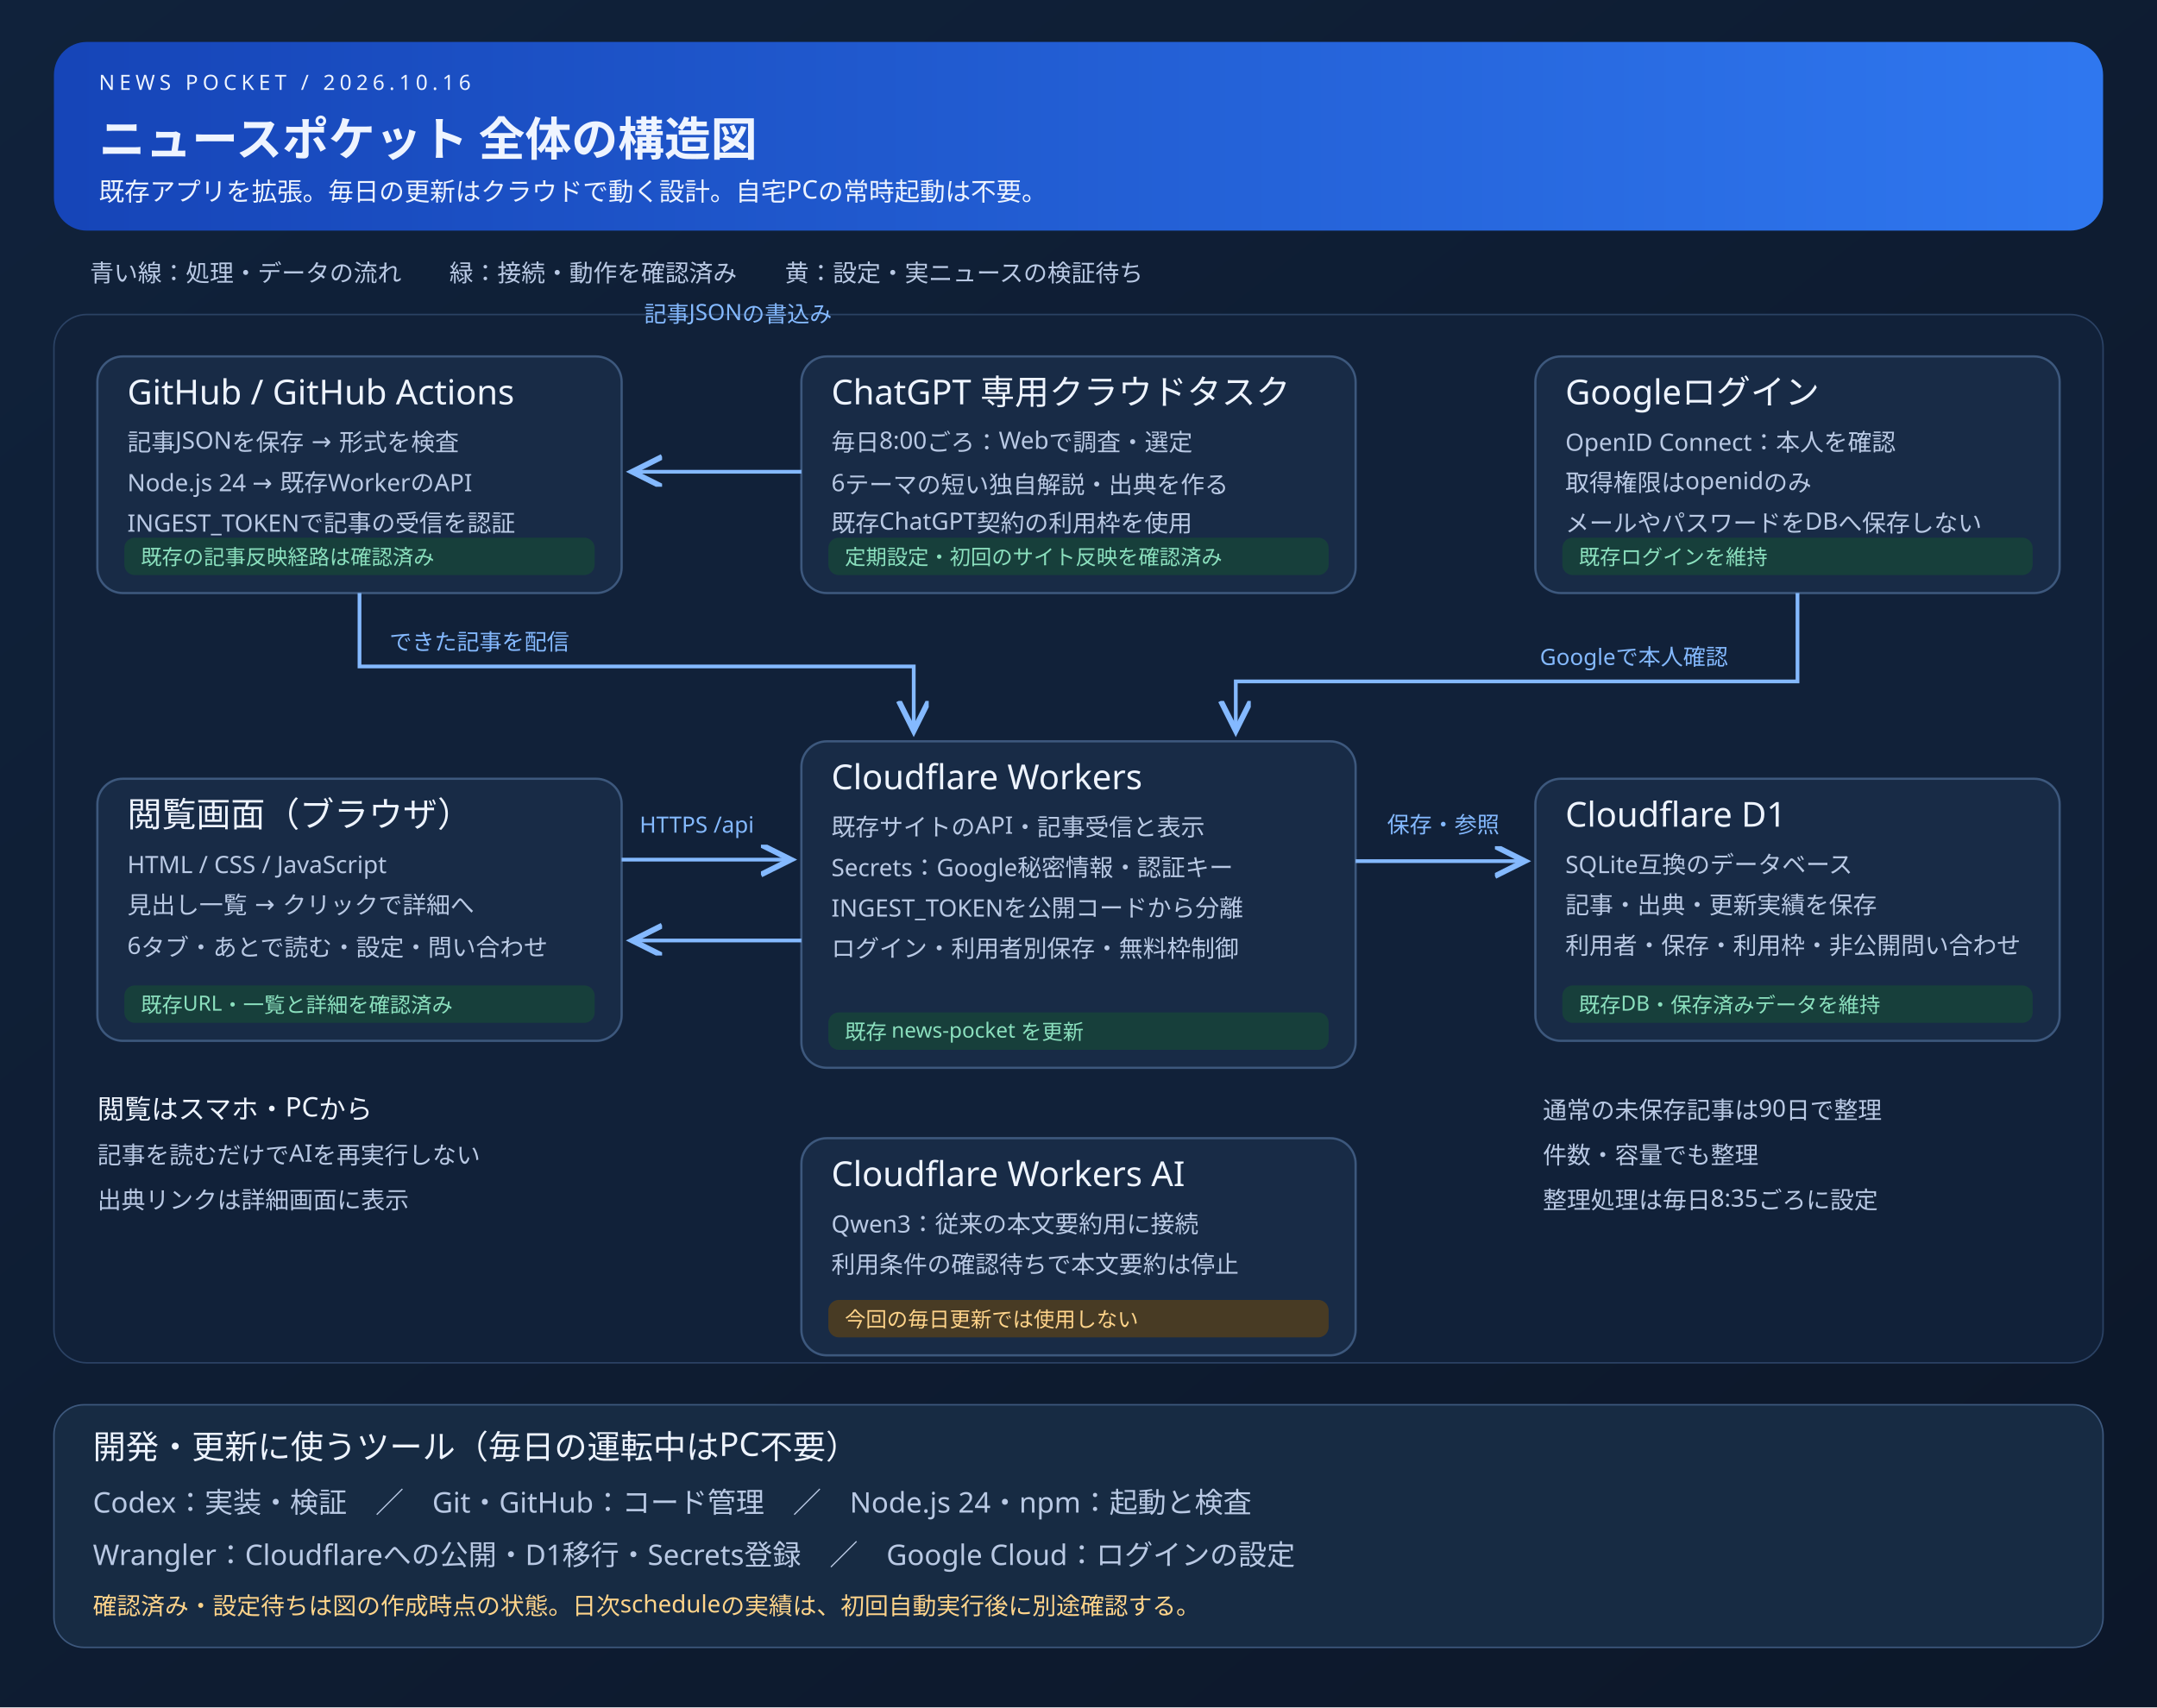
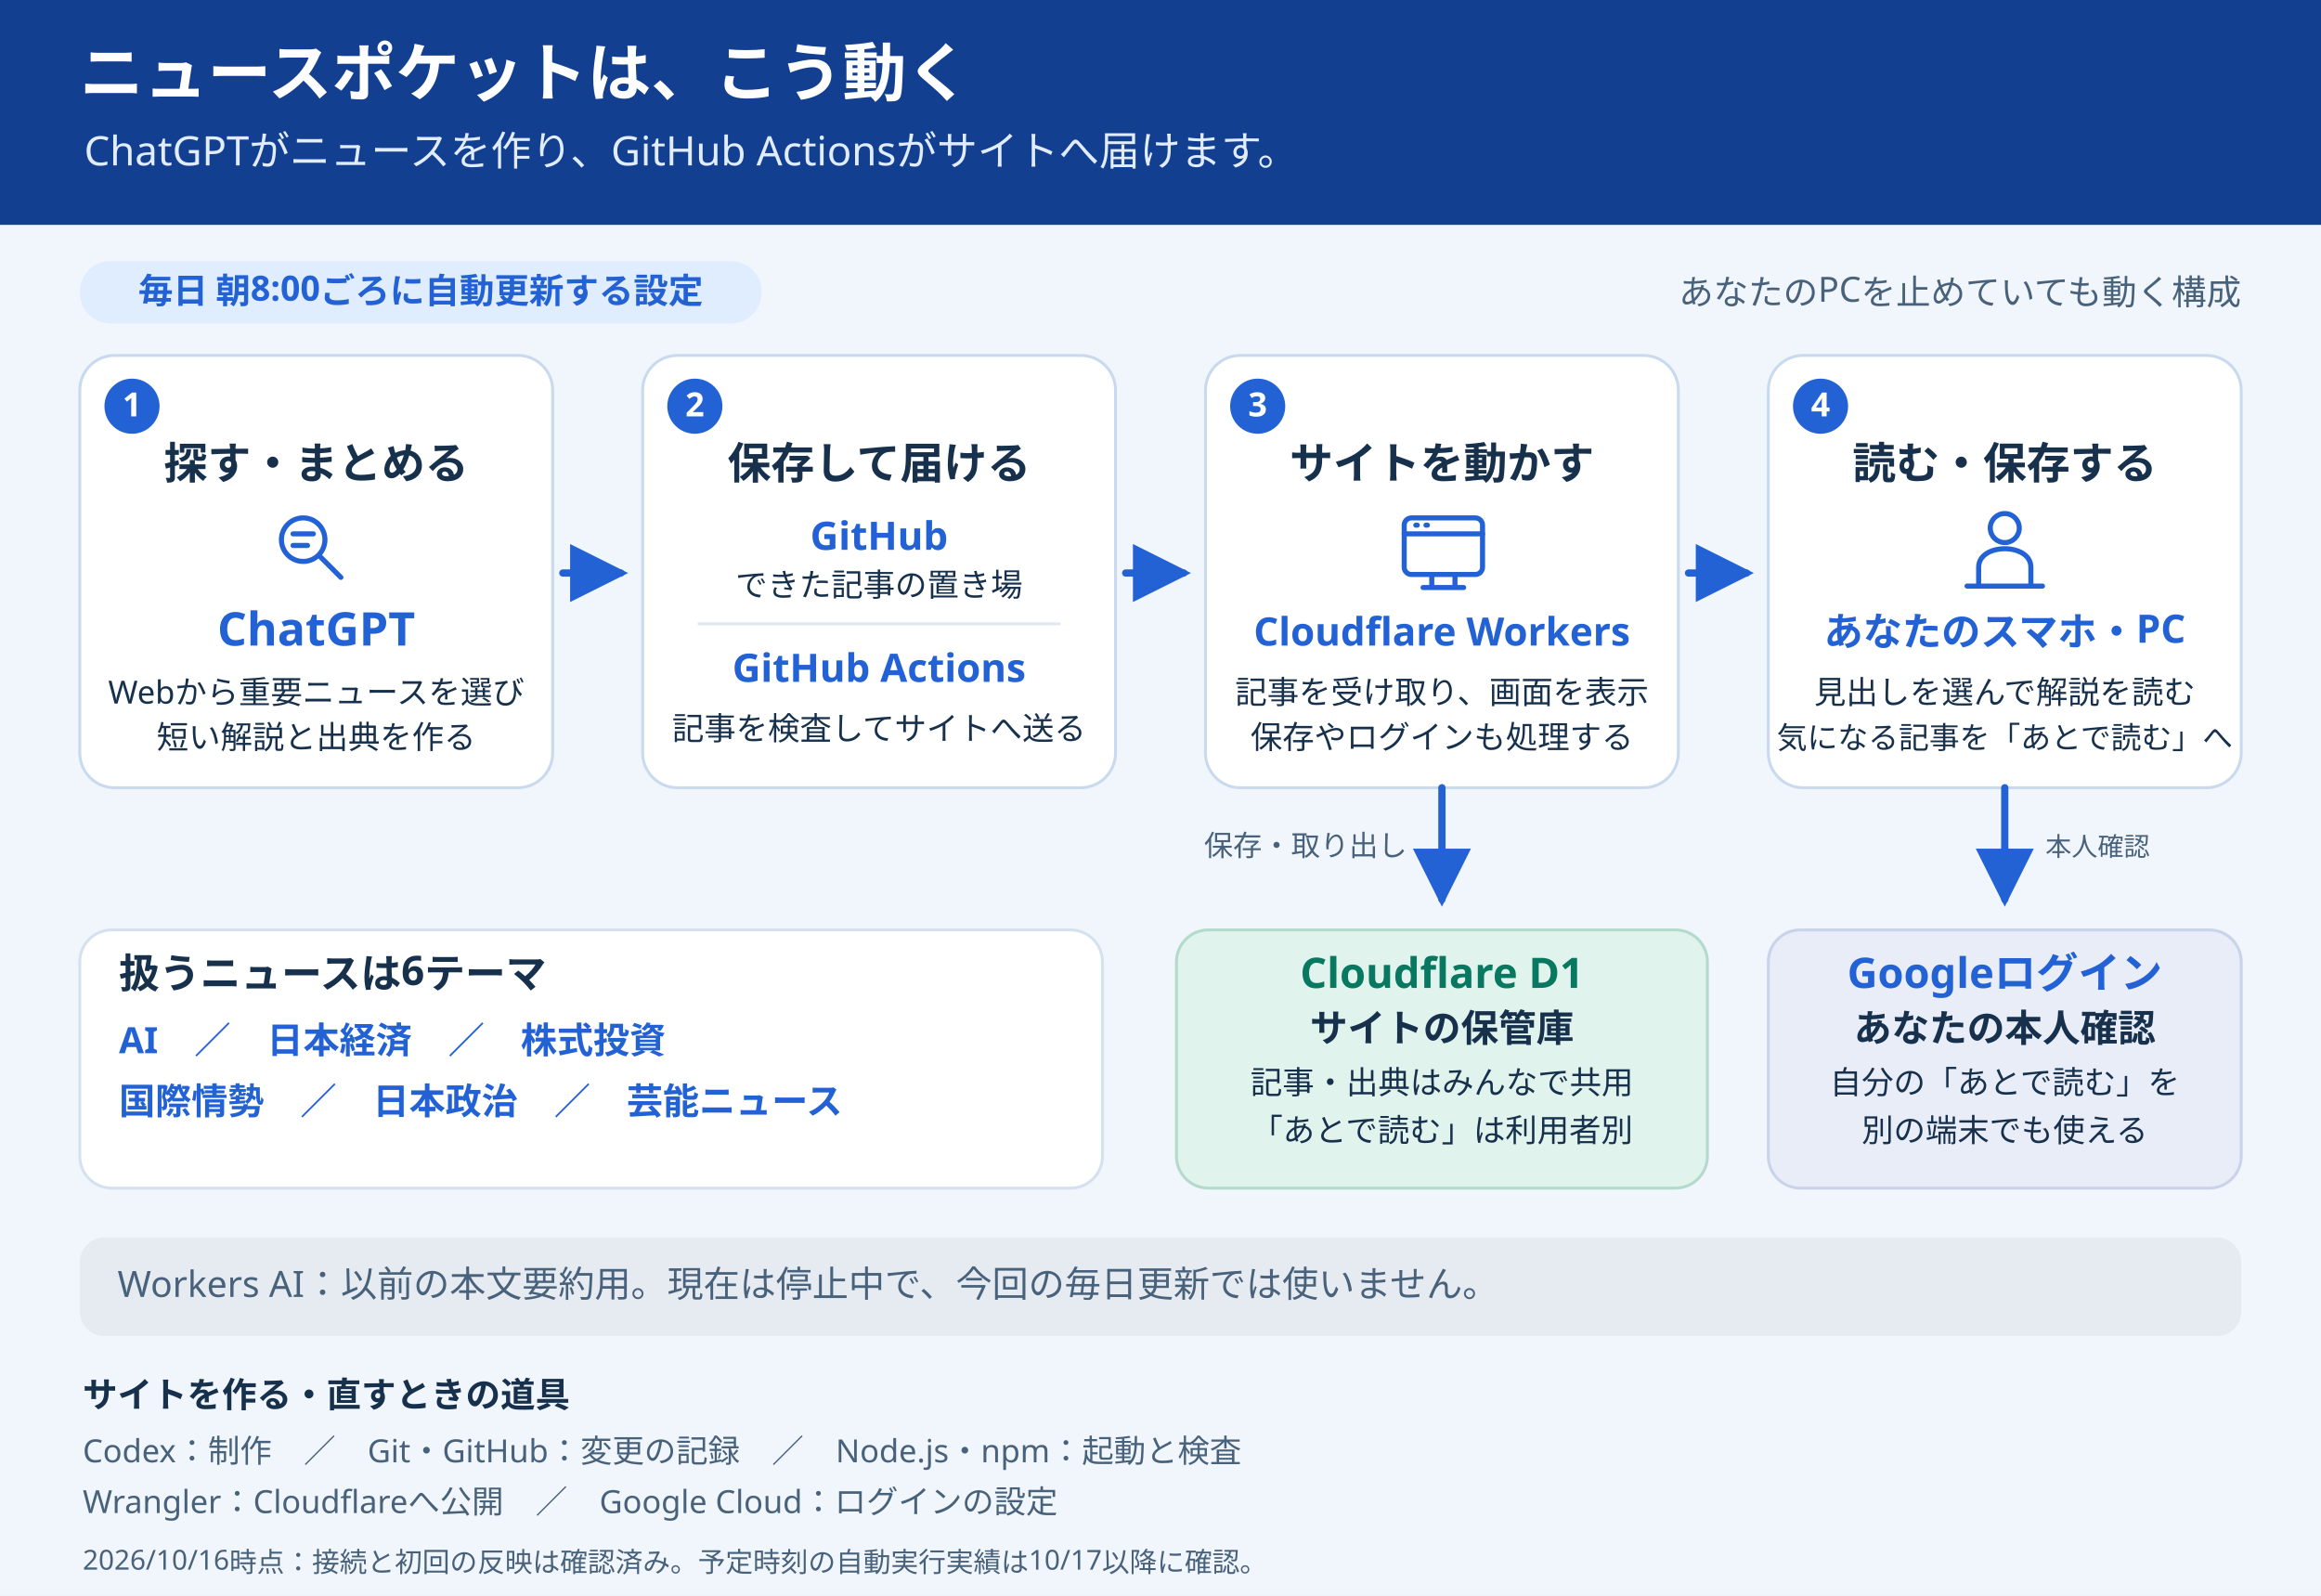
- <svg xmlns="http://www.w3.org/2000/svg" width="1440" height="1140" viewBox="0 0 1440 1140">
+ <svg xmlns="http://www.w3.org/2000/svg" width="1600" height="1100" viewBox="0 0 1600 1100">
  <defs>
-     <linearGradient id="bg" x2="1" y2="1">
-       <stop stop-color="#10223b" />
-       <stop offset="1" stop-color="#0c1729" />
-     </linearGradient>
-     <linearGradient id="band">
-       <stop stop-color="#1645b8" />
-       <stop offset="1" stop-color="#2f77ef" />
-     </linearGradient>
-     <marker id="arrow" markerWidth="10" markerHeight="10" refX="8" refY="4" orient="auto">
-       <path d="M0 0L8 4L0 8" fill="none" stroke="#84b9ff" stroke-width="1.5" />
+     <marker id="arrow" markerWidth="9" markerHeight="9" refX="7" refY="4" orient="auto">
+       <path d="M0 0 8 4 0 8Z" fill="#2362d4" />
    </marker>
  </defs>
-   <rect width="1440" height="1140" fill="url(#bg)" />
-   <rect x="36" y="28" width="1368" height="126" rx="22" fill="url(#band)" />
-   <g font-family="'Yu Gothic',Meiryo,'Noto Sans JP',sans-serif" fill="#eef4ff">
-     <text x="66" y="60" font-size="14" letter-spacing="3">NEWS POCKET / 2026.10.16</text>
-     <text x="66" y="104" font-size="31" font-weight="700">ニュースポケット 全体の構造図</text>
-     <text x="66" y="134" font-size="17">既存アプリを拡張。毎日の更新はクラウドで動く設計。自宅PCの常時起動は不要。</text>
-     <text x="60" y="188" font-size="16" fill="#b9c9e4">青い線：処理・データの流れ　　緑：接続・動作を確認済み　　黄：設定・実ニュースの検証待ち</text>
-     <rect x="36" y="210" width="1368" height="700" rx="22" fill="#112139" stroke="#2b4264" />
-     <rect x="65" y="238" width="350" height="158" rx="17" fill="#182b46" stroke="#3d587d" stroke-width="1.5" />
-     <text x="85" y="270" font-size="23" fill="#eef4ff">GitHub / GitHub Actions</text>
-     <text x="85" y="301" font-size="16" fill="#b9c9e4">記事JSONを保存 → 形式を検査</text>
-     <text x="85" y="328" font-size="16" fill="#b9c9e4">Node.js 24 → 既存WorkerのAPI</text>
-     <text x="85" y="355" font-size="16" fill="#b9c9e4">INGEST_TOKENで記事の受信を認証</text>
-     <rect x="83" y="359" width="314" height="25" rx="7" fill="#173f3b" />
-     <text x="94" y="377" font-size="14" fill="#8be0be">既存の記事反映経路は確認済み</text>
-     <rect x="535" y="238" width="370" height="158" rx="17" fill="#182b46" stroke="#3d587d" stroke-width="1.5" />
-     <text x="555" y="270" font-size="23" fill="#eef4ff">ChatGPT 専用クラウドタスク</text>
-     <text x="555" y="301" font-size="16" fill="#b9c9e4">毎日8:00ごろ：Webで調査・選定</text>
-     <text x="555" y="328" font-size="16" fill="#b9c9e4">6テーマの短い独自解説・出典を作る</text>
-     <text x="555" y="355" font-size="16" fill="#b9c9e4">既存ChatGPT契約の利用枠を使用</text>
-     <rect x="553" y="359" width="334" height="25" rx="7" fill="#173f3b" />
-     <text x="564" y="377" font-size="14" fill="#8be0be">定期設定・初回のサイト反映を確認済み</text>
-     <rect x="1025" y="238" width="350" height="158" rx="17" fill="#182b46" stroke="#3d587d" stroke-width="1.5" />
-     <text x="1045" y="270" font-size="23" fill="#eef4ff">Googleログイン</text>
-     <text x="1045" y="301" font-size="16" fill="#b9c9e4">OpenID Connect：本人を確認</text>
-     <text x="1045" y="328" font-size="16" fill="#b9c9e4">取得権限はopenidのみ</text>
-     <text x="1045" y="355" font-size="16" fill="#b9c9e4">メールやパスワードをDBへ保存しない</text>
-     <rect x="1043" y="359" width="314" height="25" rx="7" fill="#173f3b" />
-     <text x="1054" y="377" font-size="14" fill="#8be0be">既存ログインを維持</text>
-     <rect x="65" y="520" width="350" height="175" rx="17" fill="#182b46" stroke="#3d587d" stroke-width="1.5" />
-     <text x="85" y="552" font-size="23" fill="#eef4ff">閲覧画面（ブラウザ）</text>
-     <text x="85" y="583" font-size="16" fill="#b9c9e4">HTML / CSS / JavaScript</text>
-     <text x="85" y="610" font-size="16" fill="#b9c9e4">見出し一覧 → クリックで詳細へ</text>
-     <text x="85" y="637" font-size="16" fill="#b9c9e4">6タブ・あとで読む・設定・問い合わせ</text>
-     <rect x="83" y="658" width="314" height="25" rx="7" fill="#173f3b" />
-     <text x="94" y="676" font-size="14" fill="#8be0be">既存URL・一覧と詳細を確認済み</text>
-     <rect x="535" y="495" width="370" height="218" rx="17" fill="#182b46" stroke="#3d587d" stroke-width="1.5" />
-     <text x="555" y="527" font-size="23" fill="#eef4ff">Cloudflare Workers</text>
-     <text x="555" y="558" font-size="16" fill="#b9c9e4">既存サイトのAPI・記事受信と表示</text>
-     <text x="555" y="585" font-size="16" fill="#b9c9e4">Secrets：Google秘密情報・認証キー</text>
-     <text x="555" y="612" font-size="16" fill="#b9c9e4">INGEST_TOKENを公開コードから分離</text>
-     <text x="555" y="639" font-size="16" fill="#b9c9e4">ログイン・利用者別保存・無料枠制御</text>
-     <rect x="553" y="676" width="334" height="25" rx="7" fill="#173f3b" />
-     <text x="564" y="694" font-size="14" fill="#8be0be">既存 news-pocket を更新</text>
-     <rect x="1025" y="520" width="350" height="175" rx="17" fill="#182b46" stroke="#3d587d" stroke-width="1.5" />
-     <text x="1045" y="552" font-size="23" fill="#eef4ff">Cloudflare D1</text>
-     <text x="1045" y="583" font-size="16" fill="#b9c9e4">SQLite互換のデータベース</text>
-     <text x="1045" y="610" font-size="16" fill="#b9c9e4">記事・出典・更新実績を保存</text>
-     <text x="1045" y="637" font-size="16" fill="#b9c9e4">利用者・保存・利用枠・非公開問い合わせ</text>
-     <rect x="1043" y="658" width="314" height="25" rx="7" fill="#173f3b" />
-     <text x="1054" y="676" font-size="14" fill="#8be0be">既存DB・保存済みデータを維持</text>
-     <rect x="535" y="760" width="370" height="145" rx="17" fill="#182b46" stroke="#3d587d" stroke-width="1.5" />
-     <text x="555" y="792" font-size="23" fill="#eef4ff">Cloudflare Workers AI</text>
-     <text x="555" y="823" font-size="16" fill="#b9c9e4">Qwen3：従来の本文要約用に接続</text>
-     <text x="555" y="850" font-size="16" fill="#b9c9e4">利用条件の確認待ちで本文要約は停止</text>
-     <rect x="553" y="868" width="334" height="25" rx="7" fill="#483b24" />
-     <text x="564" y="886" font-size="14" fill="#ffd48a">今回の毎日更新では使用しない</text>
-     <path d="M240 396V445H610V488" fill="none" stroke="#84b9ff" stroke-width="2.5" marker-end="url(#arrow)" />
-     <text x="260" y="434" font-size="15" fill="#84b9ff">できた記事を配信</text>
-     <path d="M535 315H422" fill="none" stroke="#84b9ff" stroke-width="2.5" marker-end="url(#arrow)" />
-     <text x="430" y="215" font-size="15" fill="#84b9ff">記事JSONの書込み</text>
-     <path d="M1200 396V455H825V488" fill="none" stroke="#84b9ff" stroke-width="2.5" marker-end="url(#arrow)" />
-     <text x="1028" y="444" font-size="15" fill="#84b9ff">Googleで本人確認</text>
-     <path d="M415 574H528" fill="none" stroke="#84b9ff" stroke-width="2.5" marker-end="url(#arrow)" />
-     <text x="427" y="556" font-size="15" fill="#84b9ff">HTTPS /api</text>
-     <path d="M535 628H422" fill="none" stroke="#84b9ff" stroke-width="2.5" marker-end="url(#arrow)" />
-     <path d="M905 575H1018" fill="none" stroke="#84b9ff" stroke-width="2.5" marker-end="url(#arrow)" />
-     <text x="926" y="556" font-size="15" fill="#84b9ff">保存・参照</text>
-     <text x="65" y="747" font-size="18" fill="#eef4ff">閲覧はスマホ・PCから</text>
-     <text x="65" y="777" font-size="16" fill="#b9c9e4">記事を読むだけでAIを再実行しない</text>
-     <text x="65" y="807" font-size="16" fill="#b9c9e4">出典リンクは詳細画面に表示</text>
-     <text x="1030" y="747" font-size="16" fill="#b9c9e4">通常の未保存記事は90日で整理</text>
-     <text x="1030" y="777" font-size="16" fill="#b9c9e4">件数・容量でも整理</text>
-     <text x="1030" y="807" font-size="16" fill="#b9c9e4">整理処理は毎日8:35ごろに設定</text>
-     <rect x="36" y="938" width="1368" height="162" rx="20" fill="#172b43" stroke="#3d587d" />
-     <text x="62" y="974" font-size="22" fill="#eef4ff">開発・更新に使うツール（毎日の運転中はPC不要）</text>
-     <text x="62" y="1010" font-size="19" fill="#b9c9e4">Codex：実装・検証　／　Git・GitHub：コード管理　／　Node.js 24・npm：起動と検査</text>
-     <text x="62" y="1045" font-size="19" fill="#b9c9e4">Wrangler：Cloudflareへの公開・D1移行・Secrets登録　／　Google Cloud：ログインの設定</text>
-     <text x="62" y="1078" font-size="16" fill="#ffd48a">確認済み・設定待ちは図の作成時点の状態。日次scheduleの実績は、初回自動実行後に別途確認する。</text>
+   <rect width="1600" height="1100" fill="#f1f6fc" />
+   <rect width="1600" height="155" fill="#133f91" />
+   <g font-family="'Yu Gothic',Meiryo,'Noto Sans JP',sans-serif">
+     <text x="55" y="66" font-size="44" fill="white" font-weight="700" text-anchor="start">ニュースポケットは、こう動く</text>
+     <text x="58" y="114" font-size="28" fill="#e1edff" font-weight="400" text-anchor="start">ChatGPTがニュースを作り、GitHub Actionsがサイトへ届けます。</text>
+     <rect x="55" y="180" width="470" height="43" rx="21" fill="#e0edff" />
+     <text x="290" y="209" font-size="24" fill="#2362d4" font-weight="700" text-anchor="middle">毎日 朝8:00ごろに自動更新する設定</text>
+     <text x="1545" y="210" font-size="24" fill="#49627b" font-weight="400" text-anchor="end">あなたのPCを止めていても動く構成</text>
+     <rect x="55" y="245" width="326" height="298" rx="24" fill="white" stroke="#c9daee" stroke-width="2" />
+     <circle cx="91" cy="280" r="19" fill="#2362d4" />
+     <text x="91" y="287" font-size="23" fill="white" font-weight="700" text-anchor="middle">1</text>
+     <text x="218" y="330" font-size="30" fill="#17314d" font-weight="700" text-anchor="middle">探す・まとめる</text>
+     <g transform="translate(186 350)" fill="none" stroke="#2362d4" stroke-width="3.5" stroke-linecap="round" stroke-linejoin="round">
+       <circle cx="23" cy="22" r="15" />
+       <path d="m35 34 14 14M16 18h14M16 26h10" />
+     </g>
+     <text x="218" y="445" font-size="32" fill="#2362d4" font-weight="700" text-anchor="middle">ChatGPT</text>
+     <text x="218" y="485" font-size="22" fill="#17314d" font-weight="400" text-anchor="middle">Webから重要ニュースを選び</text>
+     <text x="218" y="516" font-size="22" fill="#17314d" font-weight="400" text-anchor="middle">短い解説と出典を作る</text>
+     <rect x="443" y="245" width="326" height="298" rx="24" fill="white" stroke="#c9daee" stroke-width="2" />
+     <circle cx="479" cy="280" r="19" fill="#2362d4" />
+     <text x="479" y="287" font-size="23" fill="white" font-weight="700" text-anchor="middle">2</text>
+     <text x="606" y="330" font-size="30" fill="#17314d" font-weight="700" text-anchor="middle">保存して届ける</text>
+     <text x="606" y="379" font-size="27" fill="#2362d4" font-weight="700" text-anchor="middle">GitHub</text>
+     <text x="606" y="411" font-size="22" fill="#17314d" font-weight="400" text-anchor="middle">できた記事の置き場</text>
+     <path d="M481 430h250" stroke="#dfE8f2" stroke-width="2" />
+     <text x="606" y="470" font-size="27" fill="#2362d4" font-weight="700" text-anchor="middle">GitHub Actions</text>
+     <text x="606" y="510" font-size="22" fill="#17314d" font-weight="400" text-anchor="middle">記事を検査してサイトへ送る</text>
+     <rect x="831" y="245" width="326" height="298" rx="24" fill="white" stroke="#c9daee" stroke-width="2" />
+     <circle cx="867" cy="280" r="19" fill="#2362d4" />
+     <text x="867" y="287" font-size="23" fill="white" font-weight="700" text-anchor="middle">3</text>
+     <text x="994" y="330" font-size="30" fill="#17314d" font-weight="700" text-anchor="middle">サイトを動かす</text>
+     <g transform="translate(964 350)" fill="none" stroke="#2362d4" stroke-width="3.5" stroke-linecap="round" stroke-linejoin="round">
+       <rect x="4" y="7" width="54" height="39" rx="5" />
+       <path d="M4 18h54M23 46v9m16-9v9M17 55h28M12 12h1m6 0h1" />
+     </g>
+     <text x="994" y="445" font-size="27" fill="#2362d4" font-weight="700" text-anchor="middle">Cloudflare Workers</text>
+     <text x="994" y="485" font-size="22" fill="#17314d" font-weight="400" text-anchor="middle">記事を受け取り、画面を表示</text>
+     <text x="994" y="516" font-size="22" fill="#17314d" font-weight="400" text-anchor="middle">保存やログインも処理する</text>
+     <rect x="1219" y="245" width="326" height="298" rx="24" fill="white" stroke="#c9daee" stroke-width="2" />
+     <circle cx="1255" cy="280" r="19" fill="#2362d4" />
+     <text x="1255" y="287" font-size="23" fill="white" font-weight="700" text-anchor="middle">4</text>
+     <text x="1382" y="330" font-size="30" fill="#17314d" font-weight="700" text-anchor="middle">読む・保存する</text>
+     <g transform="translate(1352 350)" fill="none" stroke="#2362d4" stroke-width="3.5" stroke-linecap="round" stroke-linejoin="round">
+       <circle cx="30" cy="14" r="10" />
+       <path d="M12 54V41c0-17 36-17 36 0v13M4 54h52" />
+     </g>
+     <text x="1382" y="445" font-size="27" fill="#2362d4" font-weight="700" text-anchor="middle">あなたのスマホ・PC</text>
+     <text x="1382" y="485" font-size="22" fill="#17314d" font-weight="400" text-anchor="middle">見出しを選んで解説を読む</text>
+     <text x="1382" y="516" font-size="21" fill="#17314d" font-weight="400" text-anchor="middle">気になる記事を「あとで読む」へ</text>
+     <path d="M388 395h40" fill="none" stroke="#2362d4" stroke-width="5" stroke-linecap="round" marker-end="url(#arrow)" />
+     <path d="M776 395h40" fill="none" stroke="#2362d4" stroke-width="5" stroke-linecap="round" marker-end="url(#arrow)" />
+     <path d="M1164 395h40" fill="none" stroke="#2362d4" stroke-width="5" stroke-linecap="round" marker-end="url(#arrow)" />
+     <path d="M994 543V620" fill="none" stroke="#2362d4" stroke-width="5" stroke-linecap="round" marker-end="url(#arrow)" />
+     <text x="970" y="590" font-size="20" fill="#49627b" font-weight="400" text-anchor="end">保存・取り出し</text>
+     <rect x="811" y="641" width="366" height="178" rx="22" fill="#e1f3ed" stroke="#b3daca" stroke-width="2" />
+     <text x="994" y="681" font-size="29" fill="#087861" font-weight="700" text-anchor="middle">Cloudflare D1</text>
+     <text x="994" y="718" font-size="26" fill="#17314d" font-weight="700" text-anchor="middle">サイトの保管庫</text>
+     <text x="994" y="754" font-size="22" fill="#17314d" font-weight="400" text-anchor="middle">記事・出典はみんなで共用</text>
+     <text x="994" y="787" font-size="22" fill="#17314d" font-weight="400" text-anchor="middle">「あとで読む」は利用者別</text>
+     <path d="M1382 543V620" fill="none" stroke="#2362d4" stroke-width="5" stroke-linecap="round" marker-end="url(#arrow)" />
+     <text x="1410" y="590" font-size="18" fill="#49627b" font-weight="400" text-anchor="start">本人確認</text>
+     <rect x="1219" y="641" width="326" height="178" rx="22" fill="#e8edf8" stroke="#c9d3e9" stroke-width="2" />
+     <text x="1382" y="681" font-size="29" fill="#2362d4" font-weight="700" text-anchor="middle">Googleログイン</text>
+     <text x="1382" y="718" font-size="26" fill="#17314d" font-weight="700" text-anchor="middle">あなたの本人確認</text>
+     <text x="1382" y="754" font-size="22" fill="#17314d" font-weight="400" text-anchor="middle">自分の「あとで読む」を</text>
+     <text x="1382" y="787" font-size="22" fill="#17314d" font-weight="400" text-anchor="middle">別の端末でも使える</text>
+     <rect x="55" y="641" width="705" height="178" rx="22" fill="white" stroke="#d6e1ef" stroke-width="2" />
+     <text x="82" y="681" font-size="28" fill="#17314d" font-weight="700" text-anchor="start">扱うニュースは6テーマ</text>
+     <text x="82" y="726" font-size="25" fill="#2362d4" font-weight="700" text-anchor="start">AI　／　日本経済　／　株式投資</text>
+     <text x="82" y="768" font-size="25" fill="#2362d4" font-weight="700" text-anchor="start">国際情勢　／　日本政治　／　芸能ニュース</text>
+     <rect x="55" y="853" width="1490" height="68" rx="17" fill="#e6ebf1" />
+     <text x="81" y="894" font-size="25" fill="#49627b" font-weight="400" text-anchor="start">Workers AI：以前の本文要約用。現在は停止中で、今回の毎日更新では使いません。</text>
+     <text x="57" y="970" font-size="24" fill="#17314d" font-weight="700" text-anchor="start">サイトを作る・直すときの道具</text>
+     <text x="57" y="1008" font-size="22" fill="#49627b" font-weight="400" text-anchor="start">Codex：制作　／　Git・GitHub：変更の記録　／　Node.js・npm：起動と検査</text>
+     <text x="57" y="1043" font-size="22" fill="#49627b" font-weight="400" text-anchor="start">Wrangler：Cloudflareへ公開　／　Google Cloud：ログインの設定</text>
+     <text x="57" y="1082" font-size="19" fill="#49627b" font-weight="400" text-anchor="start">2026/10/16時点：接続と初回の反映は確認済み。予定時刻の自動実行実績は10/17以降に確認。</text>
  </g>
</svg>
